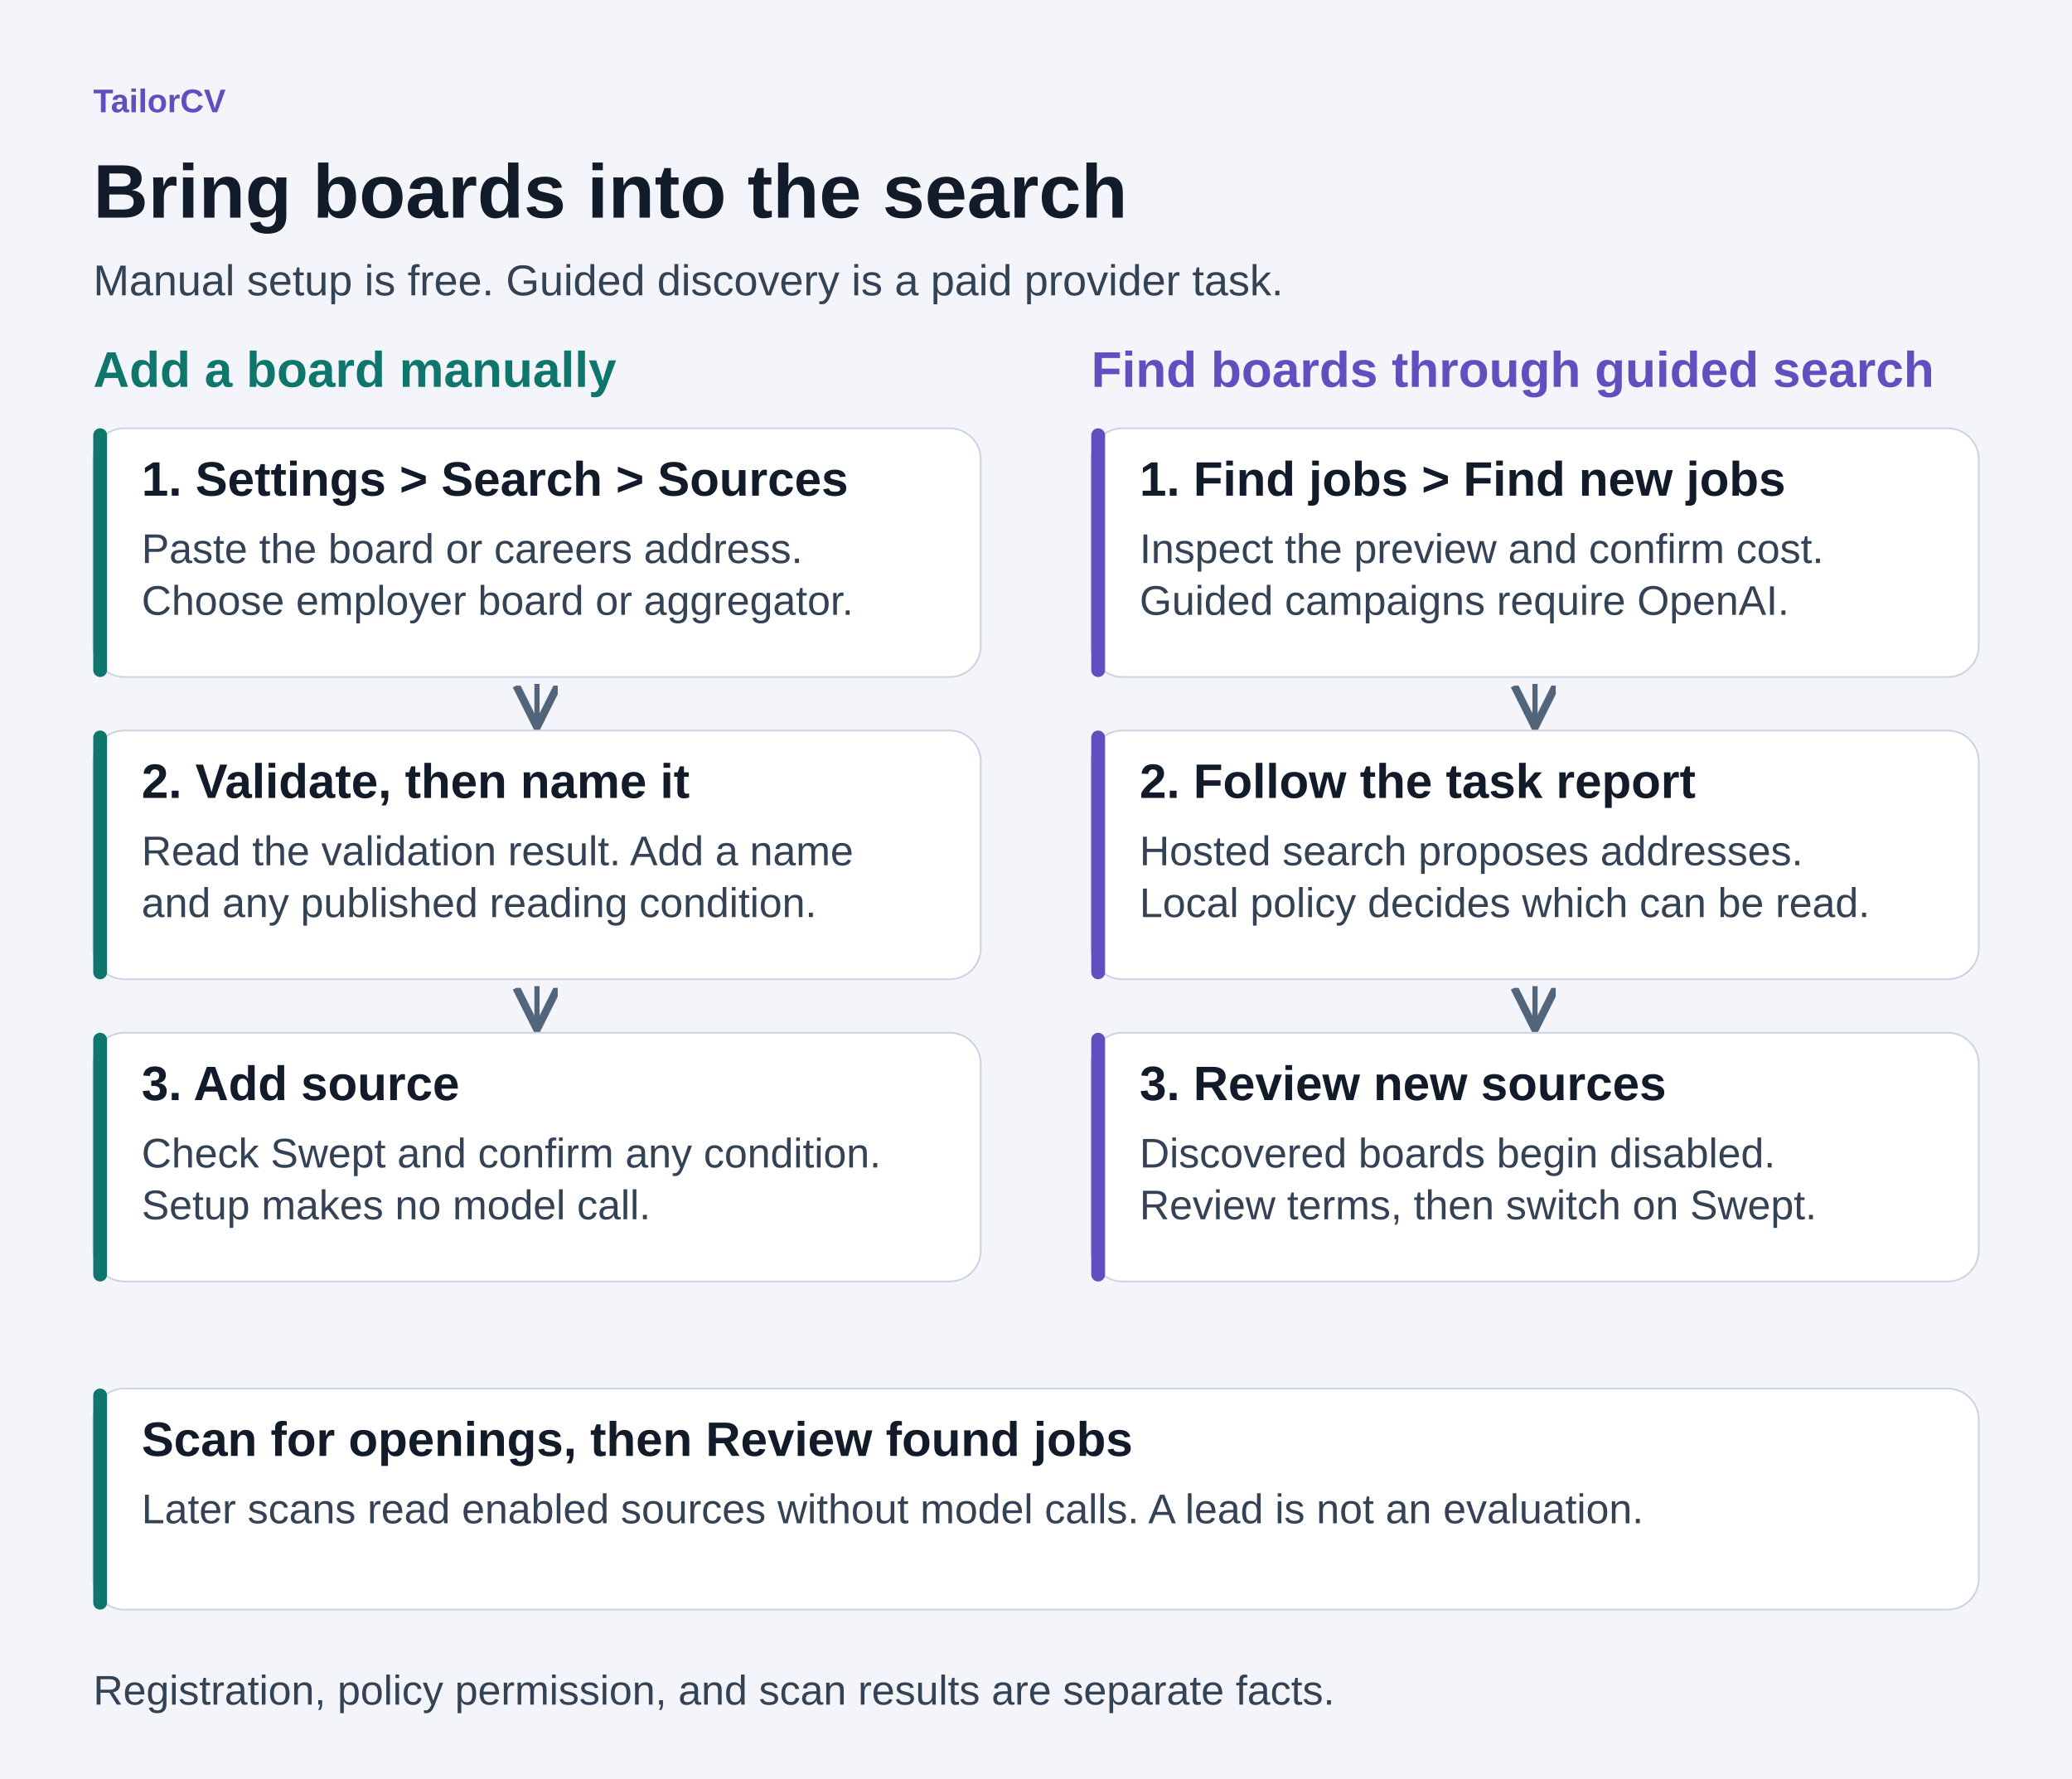
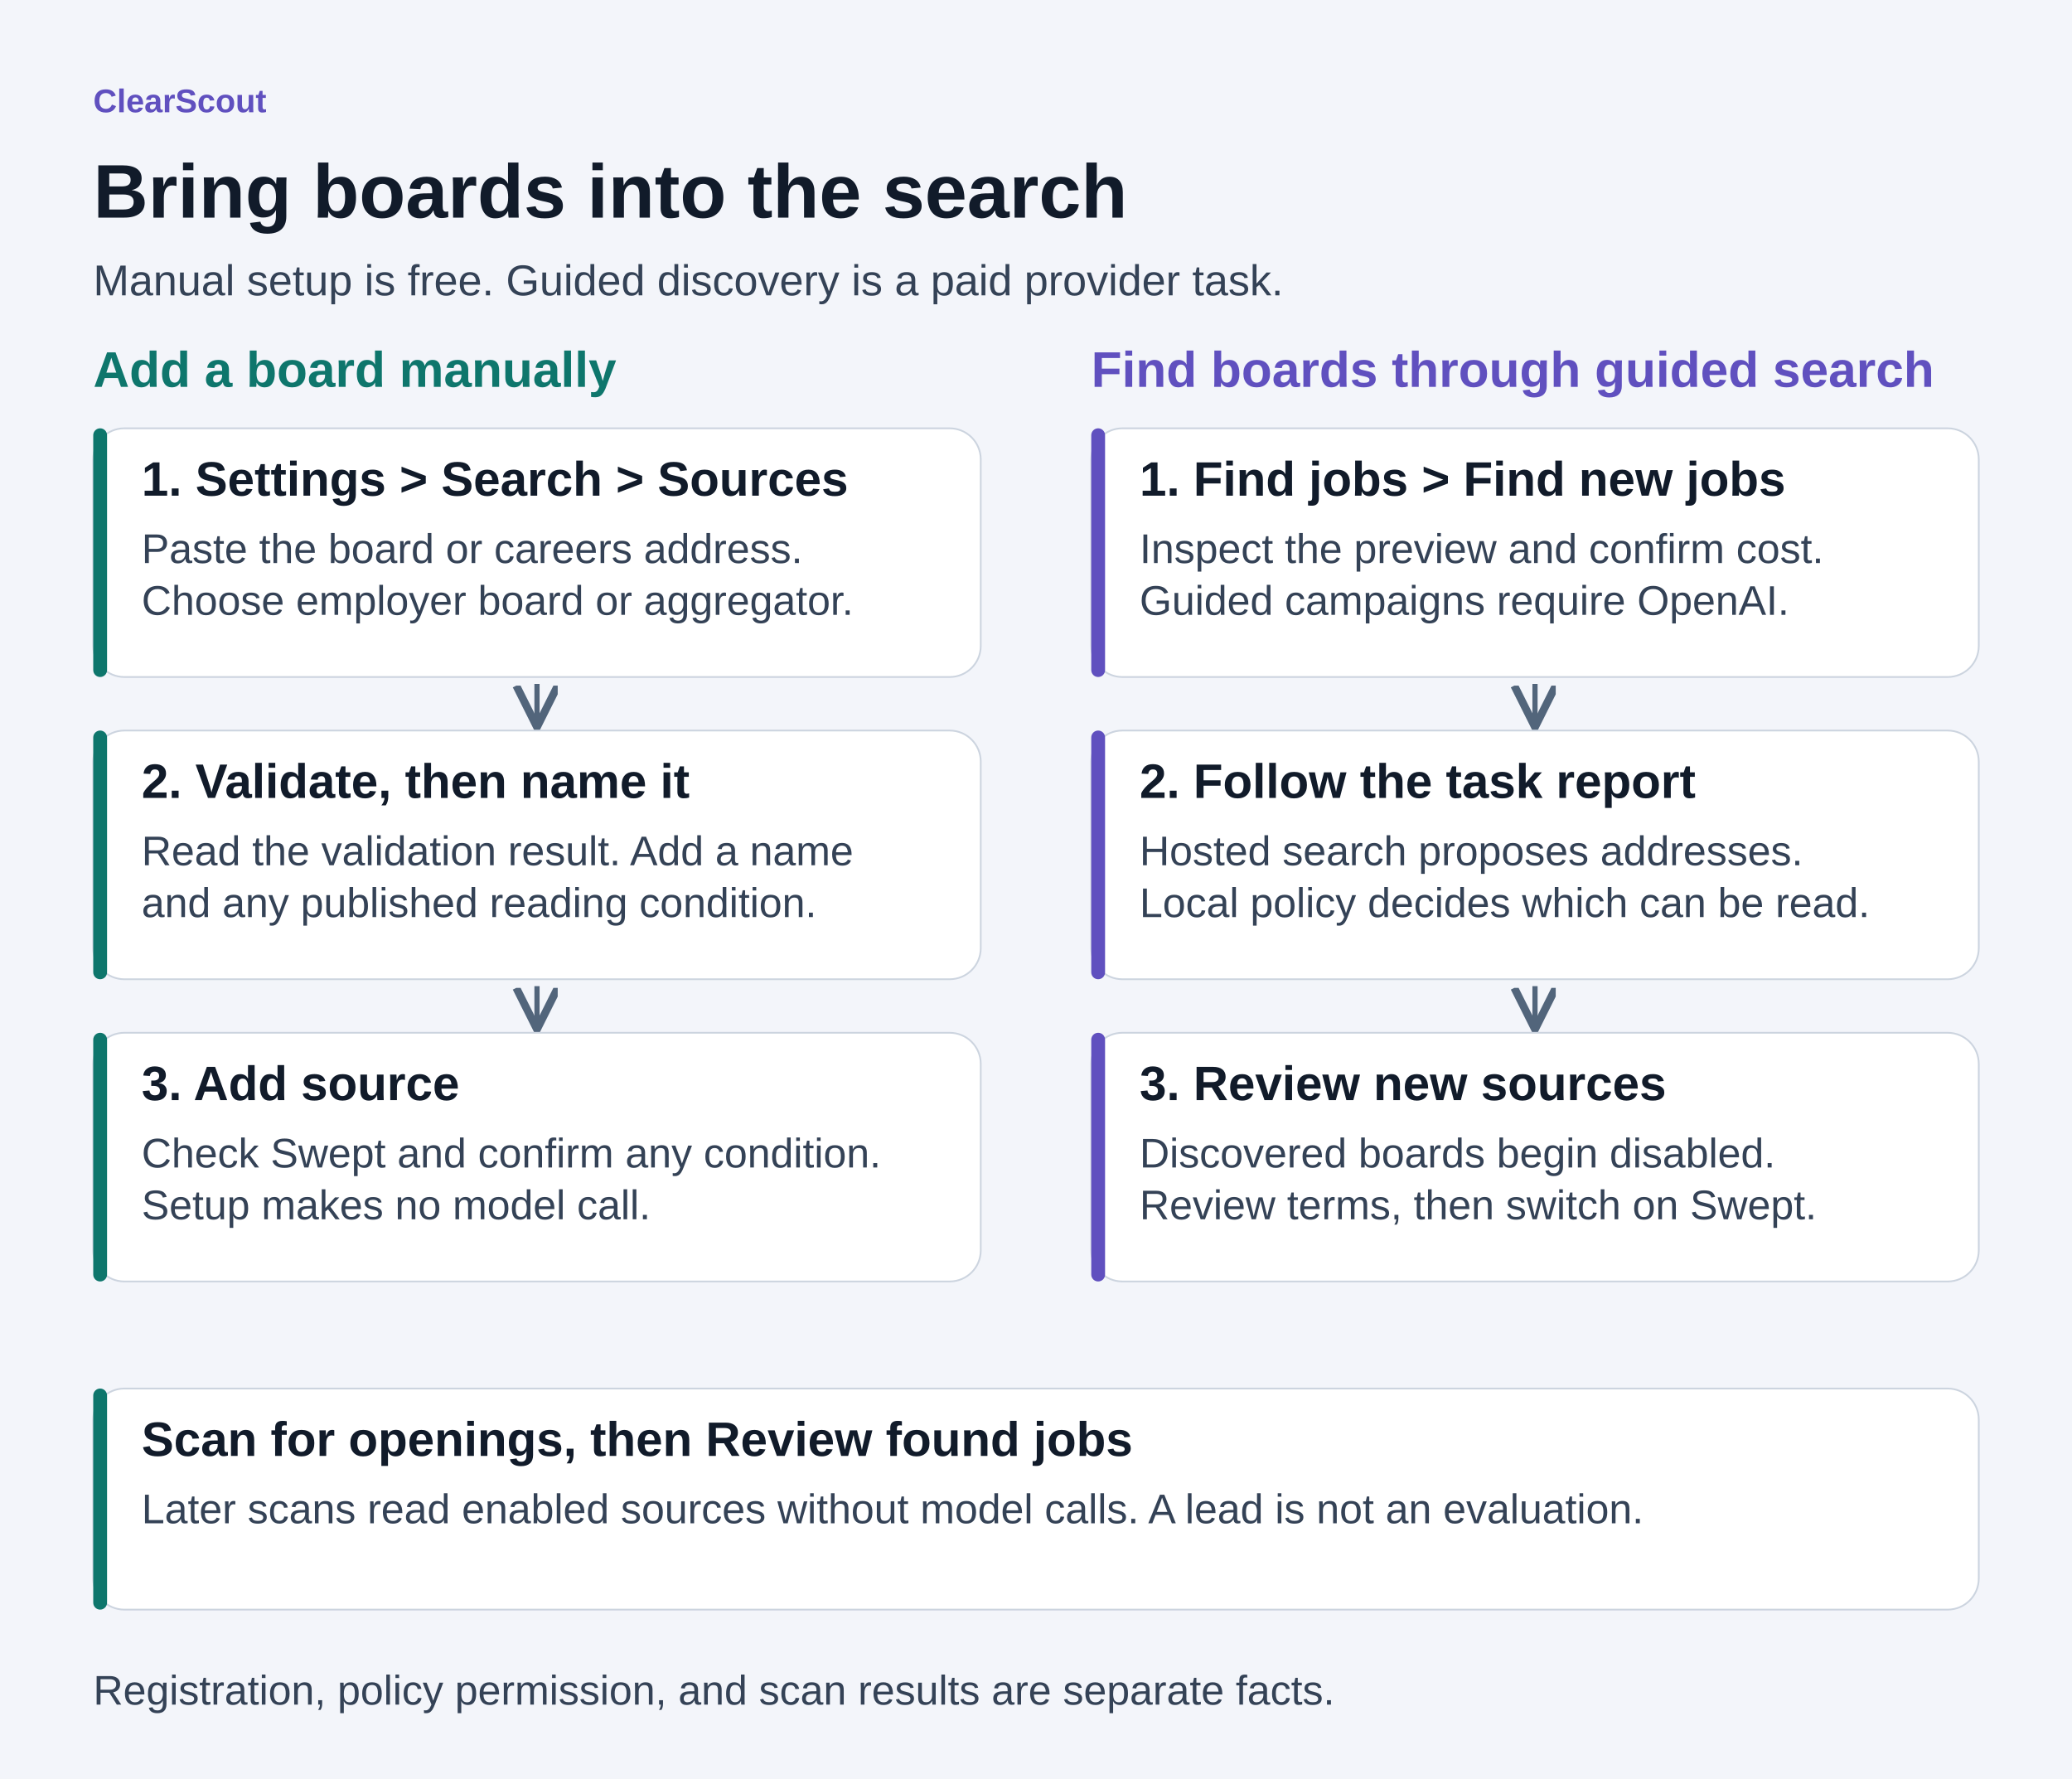
<svg xmlns="http://www.w3.org/2000/svg" role="img" aria-labelledby="title desc" viewBox="0 0 1200 1030">
  <defs>
    <marker id="arrow" markerWidth="9" markerHeight="9" refX="8" refY="4" orient="auto">
      <path d="M0 0L8 4L0 8" fill="none" stroke="#52657b" stroke-width="1.5" />
    </marker>
  </defs>
  <rect width="1200" height="1030" fill="#f3f5fa" />
  <g font-family="Arial, sans-serif">
-     <text x="54" y="65" font-size="19" fill="#6050bf" font-weight="700">TailorCV</text>
+     <text x="54" y="65" font-size="19" fill="#6050bf" font-weight="700">ClearScout</text>
    <text x="54" y="126" font-size="44" fill="#111b2a" font-weight="700">Bring boards into the search</text>
    <text x="54" y="171" font-size="25" fill="#344256" font-weight="400">Manual setup is free. Guided discovery is a paid provider task.</text>
    <text x="54" y="224" font-size="29" fill="#0e766c" font-weight="700">Add a board manually</text>
    <rect x="54" y="248" width="514" height="144" rx="18" fill="white" stroke="#ccd4df" />
    <rect x="54" y="248" width="8" height="144" rx="4" fill="#0e766c" />
    <text x="82" y="287" font-size="28" fill="#111b2a" font-weight="700">1. Settings &gt; Search &gt; Sources</text>
    <text x="82" y="326" font-size="24" fill="#344256" font-weight="400">Paste the board or careers address.</text>
    <text x="82" y="356" font-size="24" fill="#344256" font-weight="400">Choose employer board or aggregator.</text>
    <path d="M311 396 L311 421" stroke="#52657b" stroke-width="3" fill="none" marker-end="url(#arrow)" />
    <rect x="54" y="423" width="514" height="144" rx="18" fill="white" stroke="#ccd4df" />
    <rect x="54" y="423" width="8" height="144" rx="4" fill="#0e766c" />
    <text x="82" y="462" font-size="28" fill="#111b2a" font-weight="700">2. Validate, then name it</text>
    <text x="82" y="501" font-size="24" fill="#344256" font-weight="400">Read the validation result. Add a name</text>
    <text x="82" y="531" font-size="24" fill="#344256" font-weight="400">and any published reading condition.</text>
    <path d="M311 571 L311 596" stroke="#52657b" stroke-width="3" fill="none" marker-end="url(#arrow)" />
    <rect x="54" y="598" width="514" height="144" rx="18" fill="white" stroke="#ccd4df" />
    <rect x="54" y="598" width="8" height="144" rx="4" fill="#0e766c" />
    <text x="82" y="637" font-size="28" fill="#111b2a" font-weight="700">3. Add source</text>
    <text x="82" y="676" font-size="24" fill="#344256" font-weight="400">Check Swept and confirm any condition.</text>
    <text x="82" y="706" font-size="24" fill="#344256" font-weight="400">Setup makes no model call.</text>
    <text x="632" y="224" font-size="29" fill="#6050bf" font-weight="700">Find boards through guided search</text>
    <rect x="632" y="248" width="514" height="144" rx="18" fill="white" stroke="#ccd4df" />
    <rect x="632" y="248" width="8" height="144" rx="4" fill="#6050bf" />
    <text x="660" y="287" font-size="28" fill="#111b2a" font-weight="700">1. Find jobs &gt; Find new jobs</text>
    <text x="660" y="326" font-size="24" fill="#344256" font-weight="400">Inspect the preview and confirm cost.</text>
    <text x="660" y="356" font-size="24" fill="#344256" font-weight="400">Guided campaigns require OpenAI.</text>
    <path d="M889 396 L889 421" stroke="#52657b" stroke-width="3" fill="none" marker-end="url(#arrow)" />
    <rect x="632" y="423" width="514" height="144" rx="18" fill="white" stroke="#ccd4df" />
    <rect x="632" y="423" width="8" height="144" rx="4" fill="#6050bf" />
    <text x="660" y="462" font-size="28" fill="#111b2a" font-weight="700">2. Follow the task report</text>
    <text x="660" y="501" font-size="24" fill="#344256" font-weight="400">Hosted search proposes addresses.</text>
    <text x="660" y="531" font-size="24" fill="#344256" font-weight="400">Local policy decides which can be read.</text>
    <path d="M889 571 L889 596" stroke="#52657b" stroke-width="3" fill="none" marker-end="url(#arrow)" />
    <rect x="632" y="598" width="514" height="144" rx="18" fill="white" stroke="#ccd4df" />
    <rect x="632" y="598" width="8" height="144" rx="4" fill="#6050bf" />
    <text x="660" y="637" font-size="28" fill="#111b2a" font-weight="700">3. Review new sources</text>
    <text x="660" y="676" font-size="24" fill="#344256" font-weight="400">Discovered boards begin disabled.</text>
    <text x="660" y="706" font-size="24" fill="#344256" font-weight="400">Review terms, then switch on Swept.</text>
    <rect x="54" y="804" width="1092" height="128" rx="18" fill="white" stroke="#ccd4df" />
    <rect x="54" y="804" width="8" height="128" rx="4" fill="#0e766c" />
    <text x="82" y="843" font-size="28" fill="#111b2a" font-weight="700">Scan for openings, then Review found jobs</text>
    <text x="82" y="882" font-size="24" fill="#344256" font-weight="400">Later scans read enabled sources without model calls. A lead is not an evaluation.</text>
    <text x="54" y="987" font-size="24" fill="#344256" font-weight="400">Registration, policy permission, and scan results are separate facts.</text>
  </g>
</svg>
